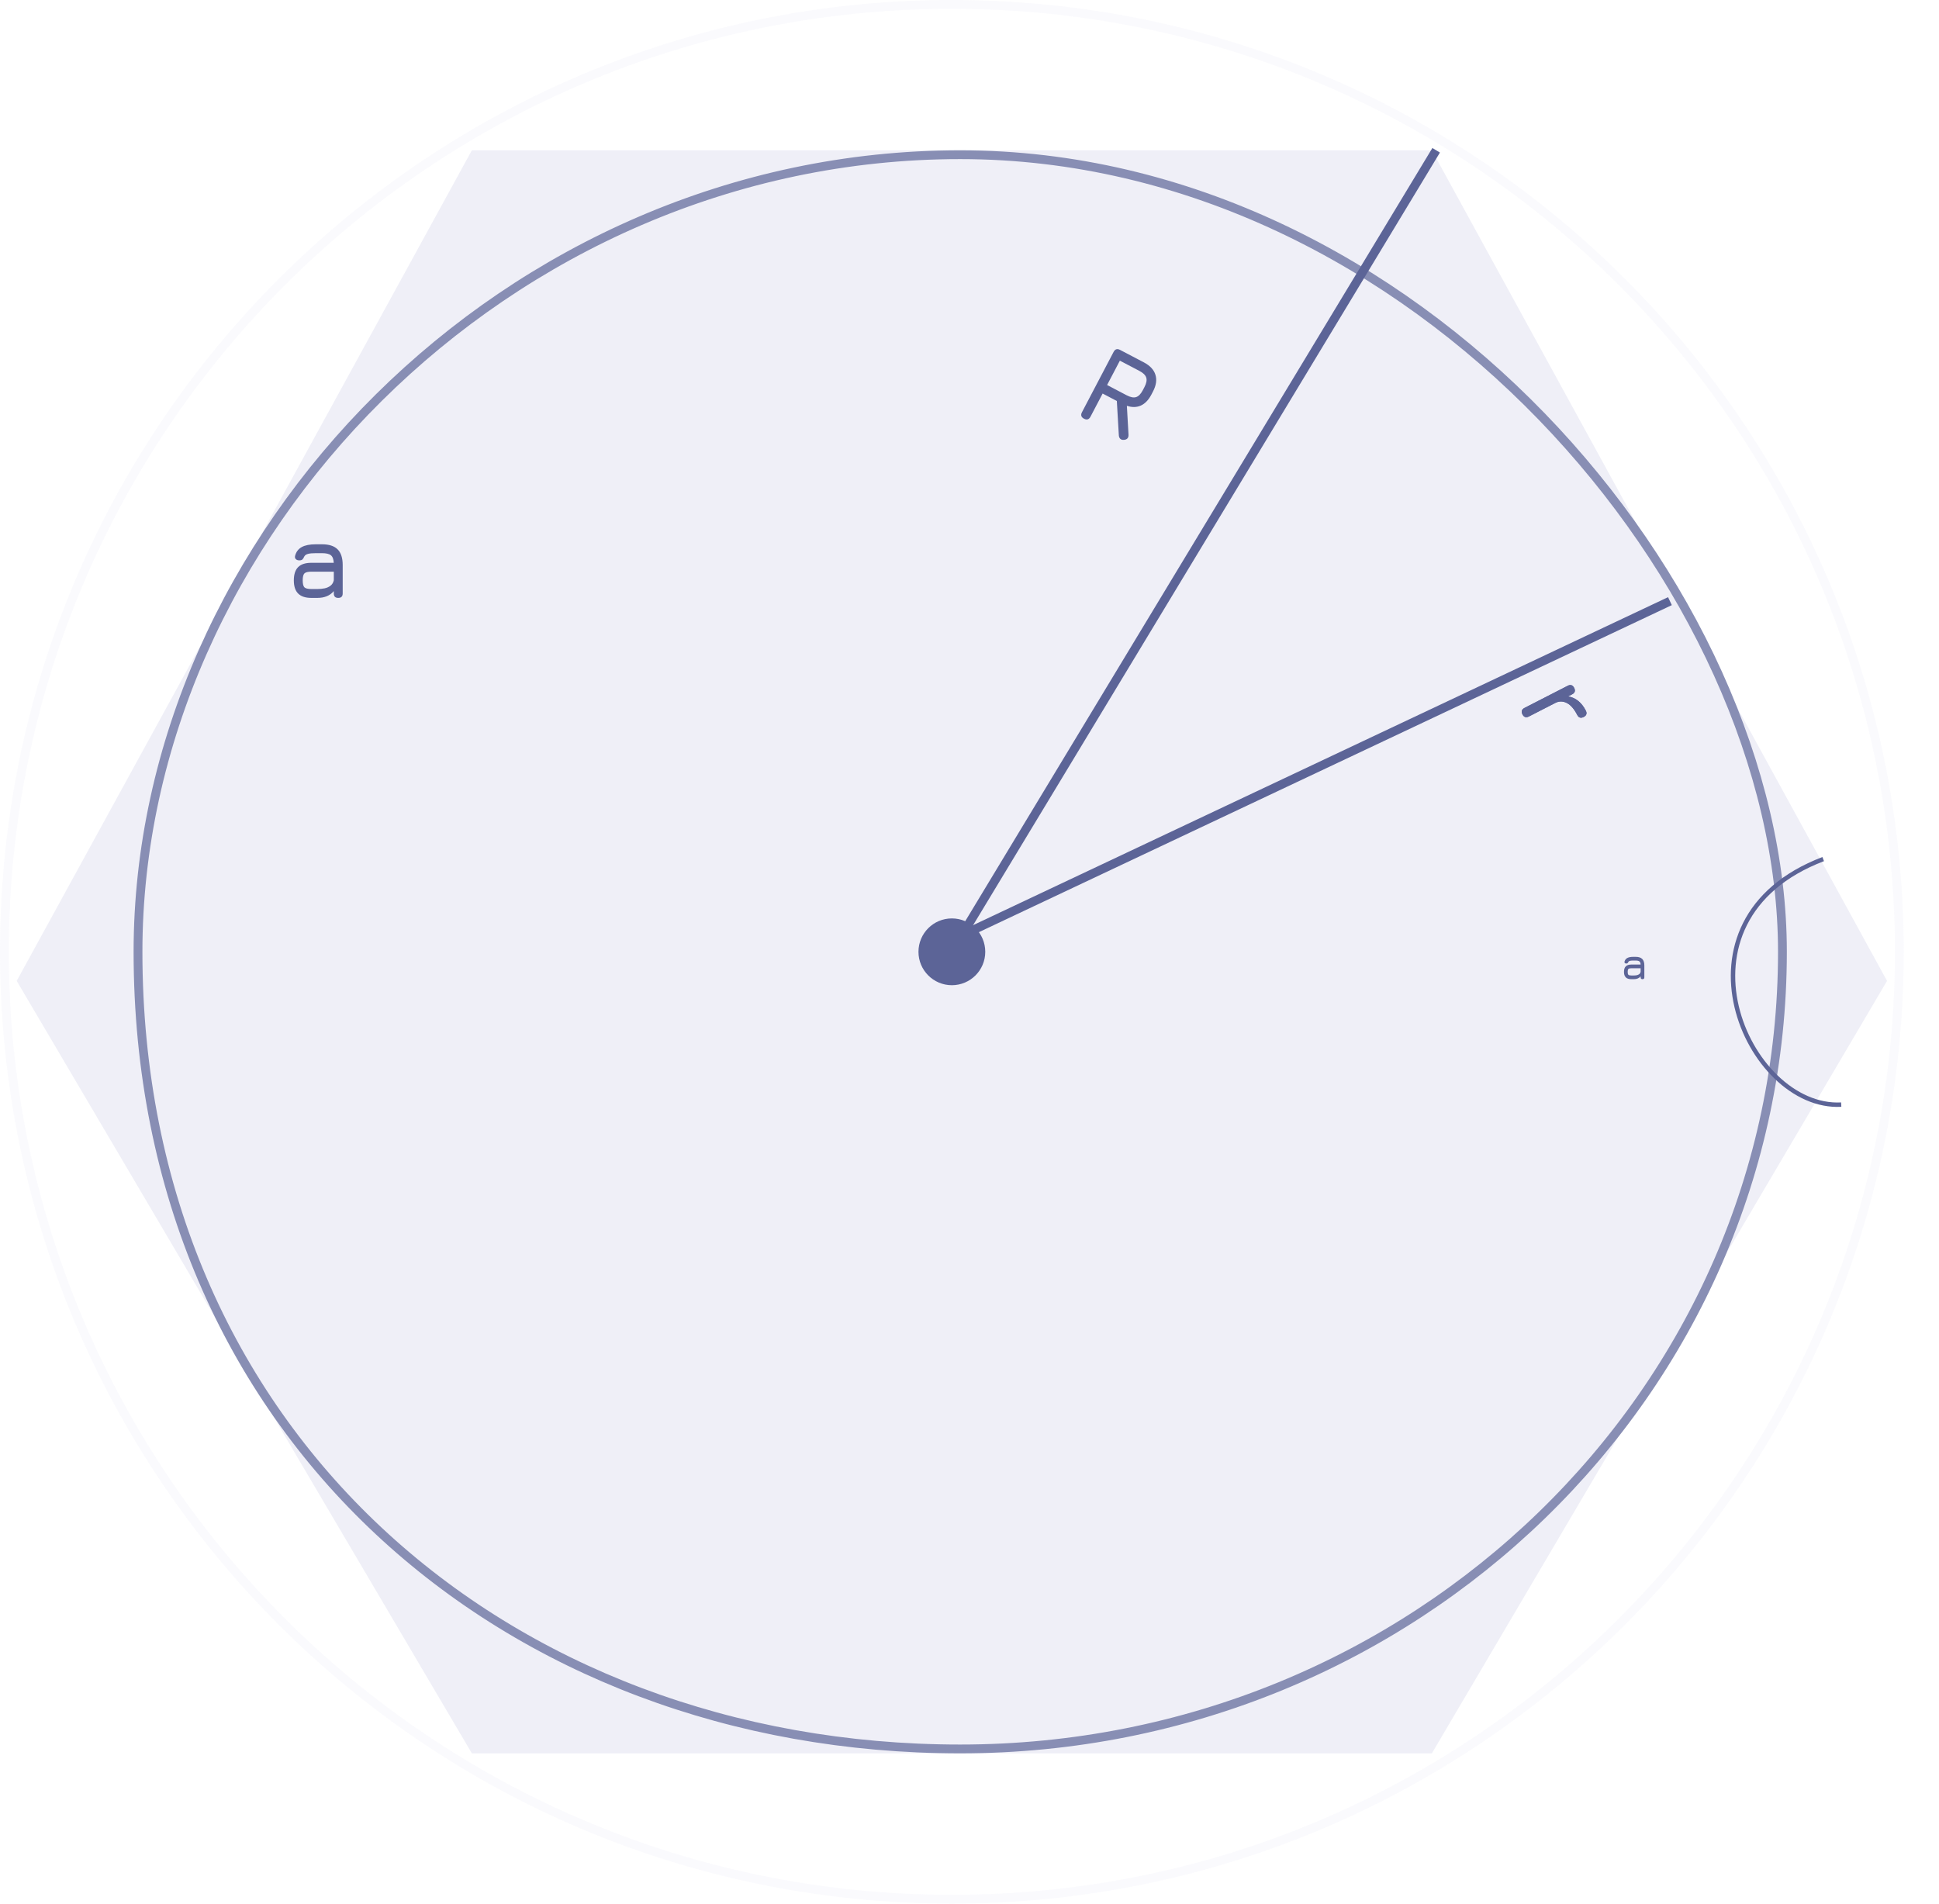
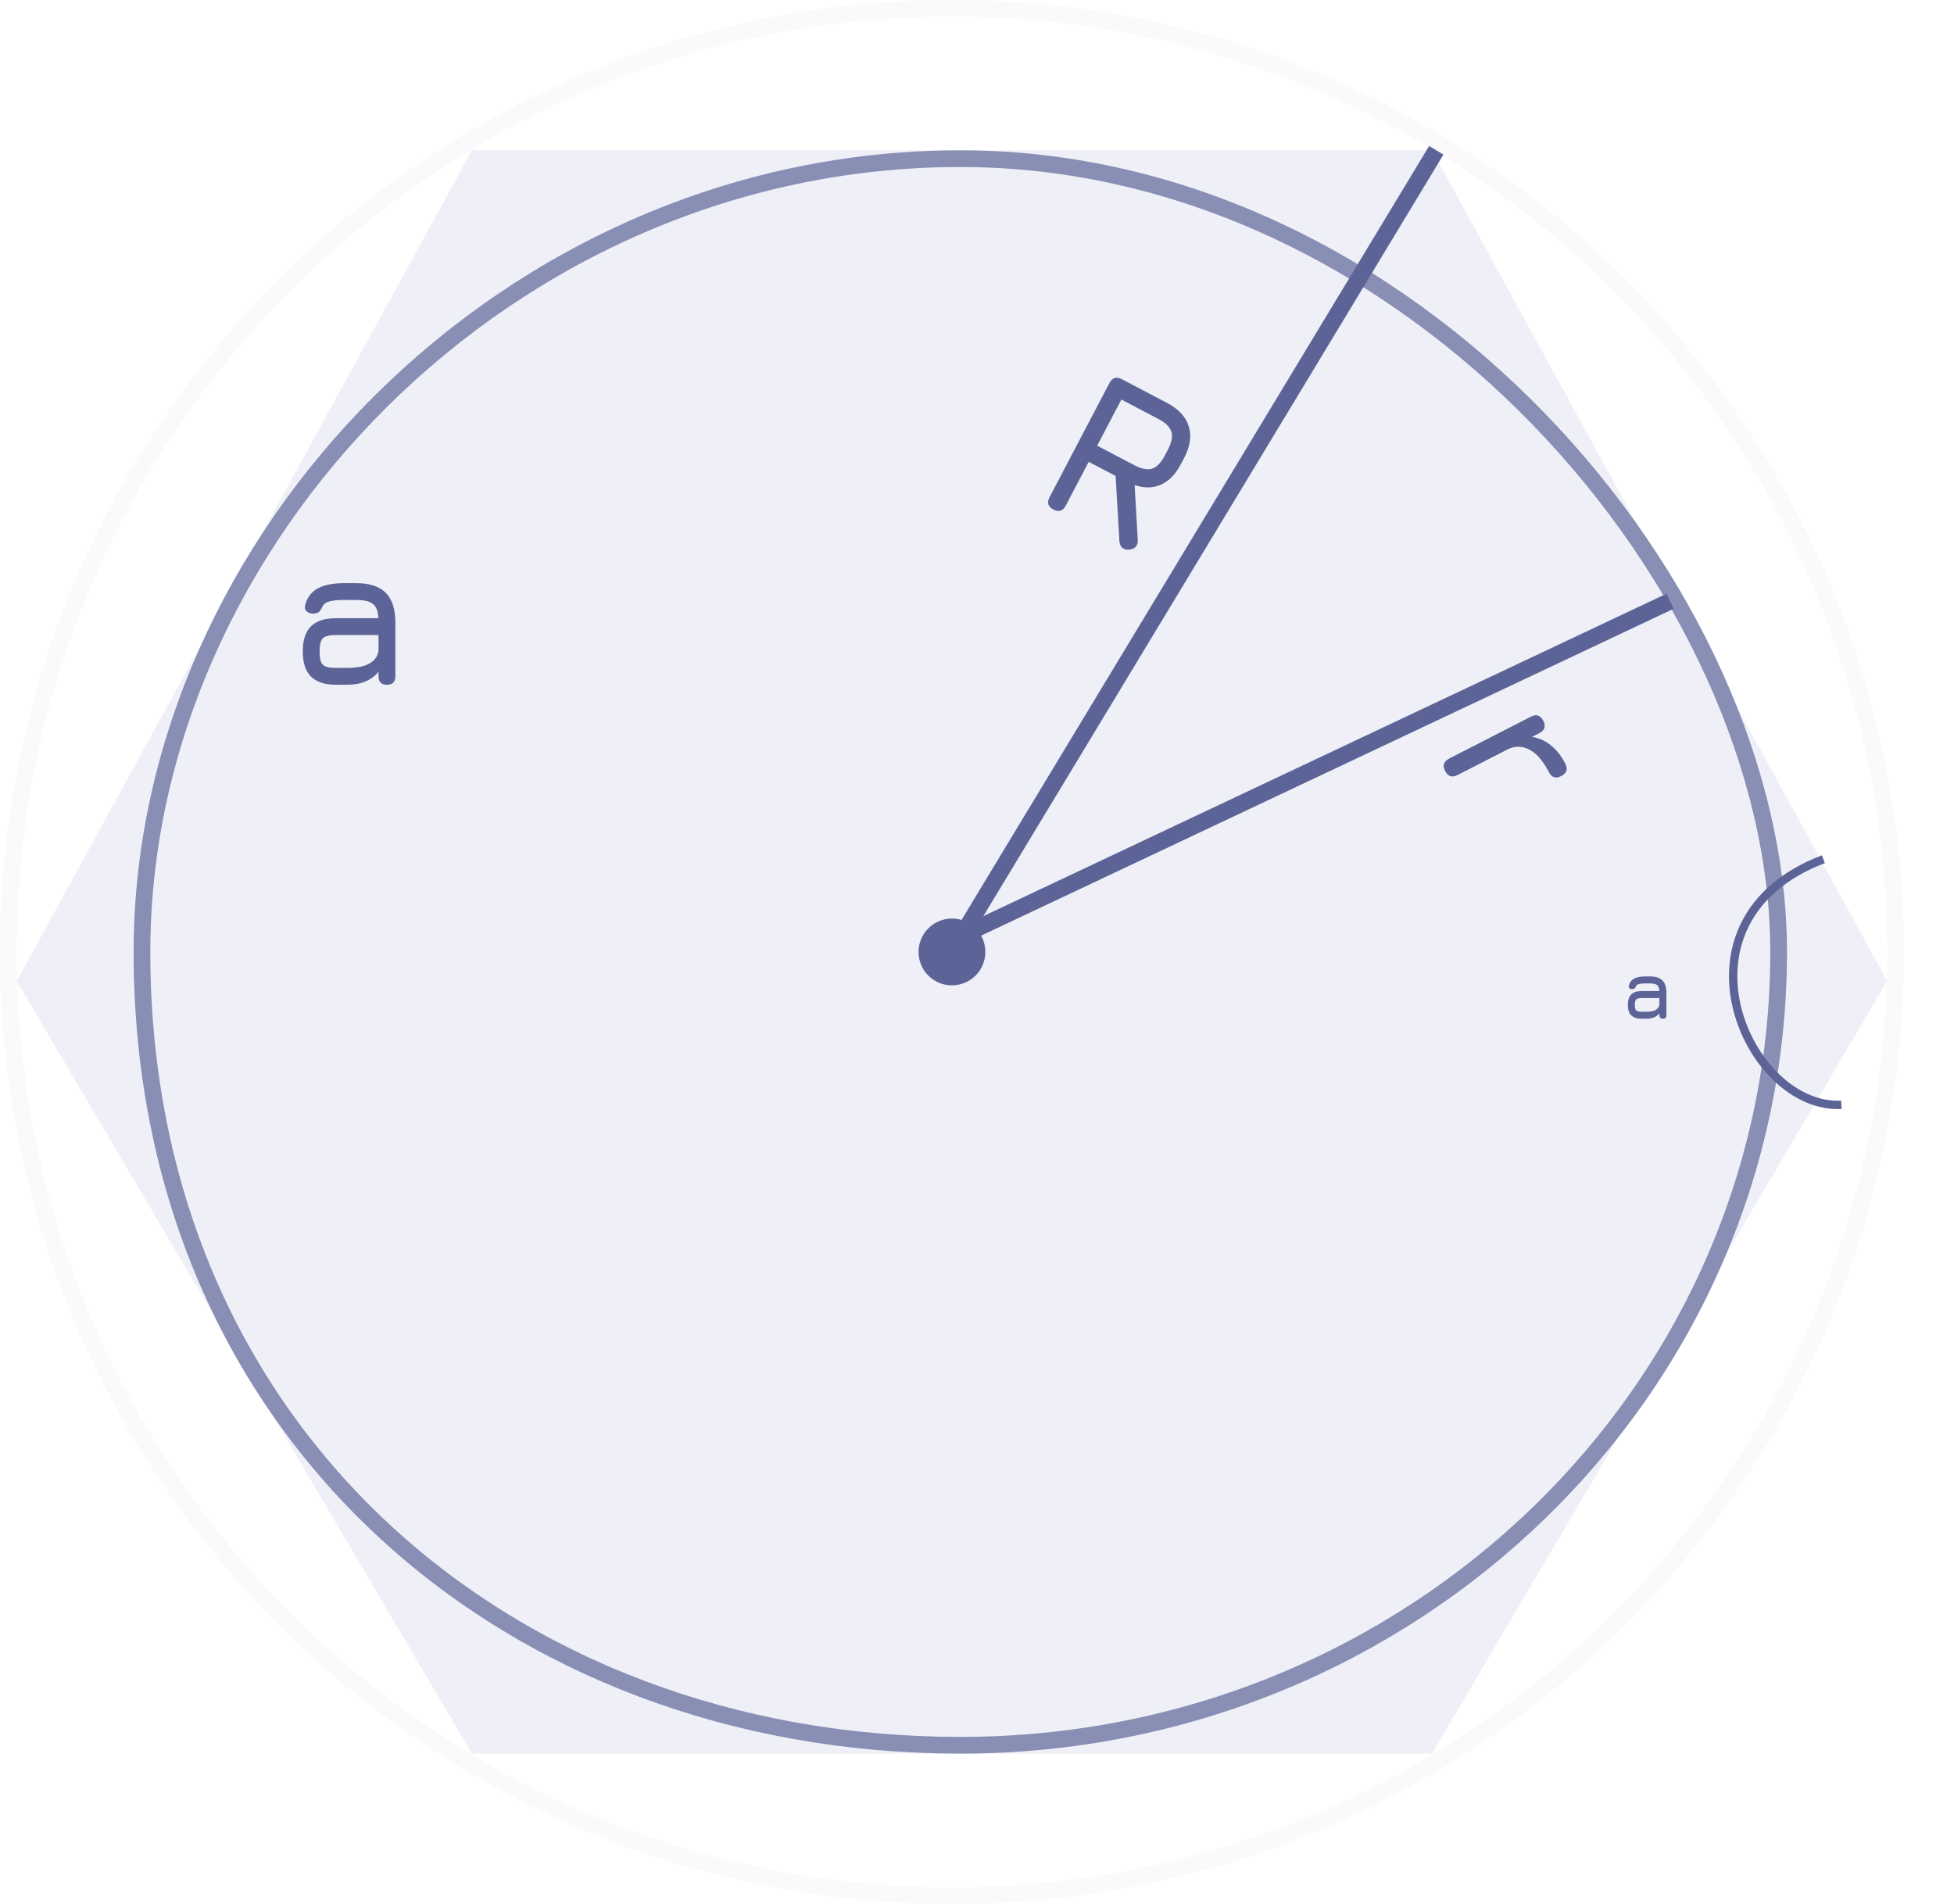
- <svg xmlns="http://www.w3.org/2000/svg" width="220" height="216" viewBox="0 0 220 216" fill="none">
-   <circle cx="107.999" cy="107.999" r="107.499" stroke="#EFEFF7" stroke-opacity="0.3" />
-   <path d="M162.46 17.053H53.538L1.895 111.298L53.538 198.946H162.46L214.103 111.298L162.46 17.053Z" fill="#EFEFF7" />
-   <circle cx="107.999" cy="107.999" r="3.789" fill="#5C6497" />
-   <path d="M202.236 107.999C202.236 157.937 160.483 198.446 108.947 198.446C57.393 198.446 15.658 162.639 15.658 107.999C15.658 60.912 57.421 17.553 108.947 17.553C134.684 17.553 158.008 29.793 174.906 47.242C191.81 64.697 202.236 87.315 202.236 107.999Z" stroke="#888EB4" />
-   <path d="M162.946 17.052L107.999 107.999" stroke="#5C6497" />
-   <path d="M189.472 68.21L106.104 107.558" stroke="#5C6497" />
-   <path d="M208.905 125.338C198.199 125.908 188.653 104.417 206.861 97.478" stroke="#5C6497" stroke-width="0.5" />
-   <path d="M185.088 111.104C184.808 111.104 184.6 111.036 184.463 110.899C184.326 110.763 184.258 110.554 184.258 110.274C184.258 109.994 184.326 109.786 184.461 109.649C184.597 109.513 184.806 109.444 185.088 109.444H186.146C186.136 109.269 186.09 109.15 186.008 109.087C185.926 109.022 185.786 108.989 185.588 108.989H185.298C185.131 108.989 185.007 109.001 184.926 109.024C184.844 109.046 184.786 109.086 184.753 109.144C184.723 109.214 184.692 109.263 184.661 109.289C184.629 109.316 184.581 109.329 184.518 109.329C184.448 109.329 184.393 109.31 184.353 109.272C184.313 109.232 184.301 109.179 184.318 109.114C184.368 108.926 184.472 108.789 184.631 108.702C184.791 108.614 185.013 108.569 185.298 108.569H185.588C185.921 108.569 186.168 108.649 186.328 108.809C186.488 108.969 186.568 109.216 186.568 109.549V110.894C186.568 111.034 186.498 111.104 186.358 111.104C186.218 111.104 186.148 111.034 186.148 110.894V110.782C185.97 110.997 185.71 111.104 185.368 111.104H185.088ZM185.088 110.684H185.368C185.491 110.684 185.607 110.674 185.716 110.652C185.824 110.629 185.916 110.587 185.993 110.527C186.071 110.467 186.123 110.381 186.148 110.269V109.864H185.088C184.923 109.864 184.813 109.892 184.758 109.947C184.705 110.002 184.678 110.111 184.678 110.274C184.678 110.439 184.705 110.549 184.758 110.604C184.813 110.658 184.923 110.684 185.088 110.684Z" fill="#5C6497" />
-   <path d="M35.33 67.842C34.658 67.842 34.158 67.678 33.83 67.35C33.502 67.022 33.338 66.522 33.338 65.85C33.338 65.178 33.5 64.678 33.824 64.35C34.152 64.022 34.654 63.858 35.33 63.858H37.868C37.844 63.438 37.734 63.152 37.538 63C37.342 62.844 37.006 62.766 36.53 62.766H35.834C35.434 62.766 35.136 62.794 34.94 62.85C34.744 62.902 34.606 62.998 34.526 63.138C34.454 63.306 34.38 63.422 34.304 63.486C34.228 63.55 34.114 63.582 33.962 63.582C33.794 63.582 33.662 63.536 33.566 63.444C33.47 63.348 33.442 63.222 33.482 63.066C33.602 62.614 33.852 62.284 34.232 62.076C34.616 61.864 35.15 61.758 35.834 61.758H36.53C37.33 61.758 37.922 61.95 38.306 62.334C38.69 62.718 38.882 63.31 38.882 64.11V67.338C38.882 67.674 38.714 67.842 38.378 67.842C38.042 67.842 37.874 67.674 37.874 67.338V67.068C37.446 67.584 36.822 67.842 36.002 67.842H35.33ZM35.33 66.834H36.002C36.298 66.834 36.576 66.808 36.836 66.756C37.096 66.7 37.318 66.6 37.502 66.456C37.69 66.312 37.814 66.106 37.874 65.838V64.866H35.33C34.934 64.866 34.67 64.932 34.538 65.064C34.41 65.196 34.346 65.458 34.346 65.85C34.346 66.246 34.41 66.51 34.538 66.642C34.67 66.77 34.934 66.834 35.33 66.834Z" fill="#5C6497" />
-   <path d="M172.74 81.058C172.574 80.734 172.652 80.489 172.976 80.323L177.87 77.814C178.194 77.648 178.439 77.727 178.605 78.051C178.771 78.375 178.692 78.62 178.368 78.786L177.917 79.017C178.342 79.087 178.723 79.256 179.061 79.526C179.401 79.8 179.688 80.164 179.921 80.619C180.087 80.943 180.009 81.188 179.685 81.354C179.361 81.52 179.116 81.441 178.95 81.117C178.608 80.45 178.223 80.004 177.797 79.78C177.37 79.556 176.949 79.538 176.534 79.726L173.475 81.295C173.151 81.461 172.906 81.382 172.74 81.058Z" fill="#5C6497" />
-   <path d="M172.74 81.058C172.574 80.734 172.652 80.489 172.976 80.323L177.87 77.814C178.194 77.648 178.439 77.727 178.605 78.051C178.771 78.375 178.692 78.62 178.368 78.786L177.917 79.017C178.342 79.087 178.723 79.256 179.061 79.526C179.401 79.8 179.688 80.164 179.921 80.619C180.087 80.943 180.009 81.188 179.685 81.354C179.361 81.52 179.116 81.441 178.95 81.117C178.608 80.45 178.223 80.004 177.797 79.78C177.37 79.556 176.949 79.538 176.534 79.726L173.475 81.295C173.151 81.461 172.906 81.382 172.74 81.058Z" fill="#5C6497" />
-   <path d="M127.515 49.91C127.346 49.924 127.212 49.886 127.113 49.795C127.014 49.704 126.958 49.574 126.944 49.405L126.717 45.499L125.105 44.653L123.728 47.278C123.559 47.601 123.314 47.677 122.991 47.508C122.669 47.339 122.592 47.093 122.761 46.771L126.348 39.932C126.517 39.61 126.763 39.533 127.085 39.703L129.779 41.115C130.481 41.484 130.92 41.953 131.095 42.525C131.276 43.094 131.182 43.73 130.814 44.432L130.633 44.778C130.313 45.388 129.915 45.801 129.44 46.017C128.967 46.228 128.438 46.237 127.855 46.044L128.044 49.35C128.049 49.696 127.873 49.882 127.515 49.91ZM125.612 43.686L127.823 44.846C128.26 45.075 128.619 45.146 128.9 45.058C129.181 44.971 129.436 44.708 129.666 44.271L129.847 43.925C130.074 43.492 130.144 43.134 130.056 42.854C129.971 42.569 129.709 42.312 129.272 42.083L127.061 40.923L125.612 43.686Z" fill="#5C6497" />
+ <svg xmlns="http://www.w3.org/2000/svg" width="117" height="114" viewBox="0 0 117 114" fill="none">
+   <circle cx="57" cy="57" r="56.5" stroke="#EFEFF7" stroke-opacity="0.3" />
+   <path d="M85.743 9H28.257L1 58.741L28.257 105H85.743L113 58.741L85.743 9Z" fill="#EFEFF7" />
+   <circle cx="57" cy="57" r="2" fill="#5C6497" />
+   <path d="M106.5 57C106.5 83.219 84.577 104.5 57.5 104.5C30.406 104.5 8.5 85.693 8.5 57C8.5 32.281 30.434 9.5 57.5 9.5C71.007 9.5 83.259 15.924 92.143 25.098C101.031 34.277 106.5 46.157 106.5 57Z" stroke="#888EB4" />
+   <path d="M86 9L57 57" stroke="#5C6497" />
+   <path d="M100 36L56 56.767" stroke="#5C6497" />
+   <path d="M110.256 66.151C104.606 66.452 99.568 55.11 109.178 51.447" stroke="#5C6497" stroke-width="0.5" />
+   <path d="M98.3 61C98.02 61 97.812 60.932 97.675 60.795C97.538 60.658 97.47 60.45 97.47 60.17C97.47 59.89 97.537 59.682 97.672 59.545C97.809 59.408 98.018 59.34 98.3 59.34H99.358C99.347 59.165 99.302 59.046 99.22 58.983C99.138 58.917 98.998 58.885 98.8 58.885H98.51C98.343 58.885 98.219 58.897 98.138 58.92C98.056 58.942 97.998 58.982 97.965 59.04C97.935 59.11 97.904 59.158 97.873 59.185C97.841 59.212 97.793 59.225 97.73 59.225C97.66 59.225 97.605 59.206 97.565 59.167C97.525 59.127 97.513 59.075 97.53 59.01C97.58 58.822 97.684 58.684 97.843 58.597C98.002 58.509 98.225 58.465 98.51 58.465H98.8C99.133 58.465 99.38 58.545 99.54 58.705C99.7 58.865 99.78 59.112 99.78 59.445V60.79C99.78 60.93 99.71 61 99.57 61C99.43 61 99.36 60.93 99.36 60.79V60.678C99.182 60.892 98.922 61 98.58 61H98.3ZM98.3 60.58H98.58C98.703 60.58 98.819 60.569 98.927 60.547C99.036 60.524 99.128 60.483 99.205 60.422C99.283 60.362 99.335 60.277 99.36 60.165V59.76H98.3C98.135 59.76 98.025 59.788 97.97 59.843C97.917 59.898 97.89 60.007 97.89 60.17C97.89 60.335 97.917 60.445 97.97 60.5C98.025 60.553 98.135 60.58 98.3 60.58Z" fill="#5C6497" />
+   <path d="M20.12 41C19.448 41 18.948 40.836 18.62 40.508C18.292 40.18 18.128 39.68 18.128 39.008C18.128 38.336 18.29 37.836 18.614 37.508C18.942 37.18 19.444 37.016 20.12 37.016H22.658C22.634 36.596 22.524 36.31 22.328 36.158C22.132 36.002 21.796 35.924 21.32 35.924H20.624C20.224 35.924 19.926 35.952 19.73 36.008C19.534 36.06 19.396 36.156 19.316 36.296C19.244 36.464 19.17 36.58 19.094 36.644C19.018 36.708 18.904 36.74 18.752 36.74C18.584 36.74 18.452 36.694 18.356 36.602C18.26 36.506 18.232 36.38 18.272 36.224C18.392 35.772 18.642 35.442 19.022 35.234C19.406 35.022 19.94 34.916 20.624 34.916H21.32C22.12 34.916 22.712 35.108 23.096 35.492C23.48 35.876 23.672 36.468 23.672 37.268V40.496C23.672 40.832 23.504 41 23.168 41C22.832 41 22.664 40.832 22.664 40.496V40.226C22.236 40.742 21.612 41 20.792 41H20.12ZM20.12 39.992H20.792C21.088 39.992 21.366 39.966 21.626 39.914C21.886 39.858 22.108 39.758 22.292 39.614C22.48 39.47 22.604 39.264 22.664 38.996V38.024H20.12C19.724 38.024 19.46 38.09 19.328 38.222C19.2 38.354 19.136 38.616 19.136 39.008C19.136 39.404 19.2 39.668 19.328 39.8C19.46 39.928 19.724 39.992 20.12 39.992Z" fill="#5C6497" />
+   <path d="M86.536 46.164C86.37 45.84 86.448 45.595 86.772 45.429L91.665 42.92C91.989 42.754 92.234 42.833 92.4 43.157C92.567 43.481 92.488 43.726 92.164 43.892L91.713 44.123C92.138 44.193 92.519 44.362 92.857 44.632C93.197 44.906 93.484 45.27 93.717 45.725C93.883 46.049 93.805 46.294 93.481 46.46C93.157 46.626 92.912 46.547 92.746 46.223C92.403 45.556 92.019 45.11 91.593 44.886C91.166 44.662 90.745 44.644 90.33 44.832L87.27 46.401C86.947 46.567 86.702 46.488 86.536 46.164Z" fill="#5C6497" />
+   <path d="M86.536 46.164C86.37 45.84 86.448 45.595 86.772 45.429L91.665 42.92C91.989 42.754 92.234 42.833 92.4 43.157C92.567 43.481 92.488 43.726 92.164 43.892L91.713 44.123C92.138 44.193 92.519 44.362 92.857 44.632C93.197 44.906 93.484 45.27 93.717 45.725C93.883 46.049 93.805 46.294 93.481 46.46C93.157 46.626 92.912 46.547 92.746 46.223C92.403 45.556 92.019 45.11 91.593 44.886C91.166 44.662 90.745 44.644 90.33 44.832L87.27 46.401C86.947 46.567 86.702 46.488 86.536 46.164Z" fill="#5C6497" />
+   <path d="M67.598 32.911C67.429 32.925 67.296 32.886 67.196 32.795C67.097 32.704 67.041 32.574 67.027 32.405L66.8 28.499L65.188 27.654L63.812 30.279C63.642 30.601 63.397 30.678 63.074 30.509C62.752 30.34 62.675 30.094 62.844 29.772L66.431 22.933C66.6 22.611 66.846 22.534 67.168 22.703L69.862 24.116C70.564 24.484 71.003 24.954 71.178 25.525C71.359 26.095 71.265 26.731 70.897 27.433L70.716 27.778C70.396 28.389 69.998 28.801 69.523 29.017C69.05 29.229 68.521 29.238 67.938 29.044L68.127 32.351C68.132 32.696 67.956 32.883 67.598 32.911ZM65.695 26.687L67.906 27.846C68.343 28.076 68.702 28.146 68.983 28.059C69.264 27.971 69.519 27.709 69.749 27.271L69.93 26.926C70.157 26.492 70.227 26.135 70.139 25.854C70.054 25.569 69.792 25.312 69.355 25.083L67.144 23.924L65.695 26.687Z" fill="#5C6497" />
</svg>
